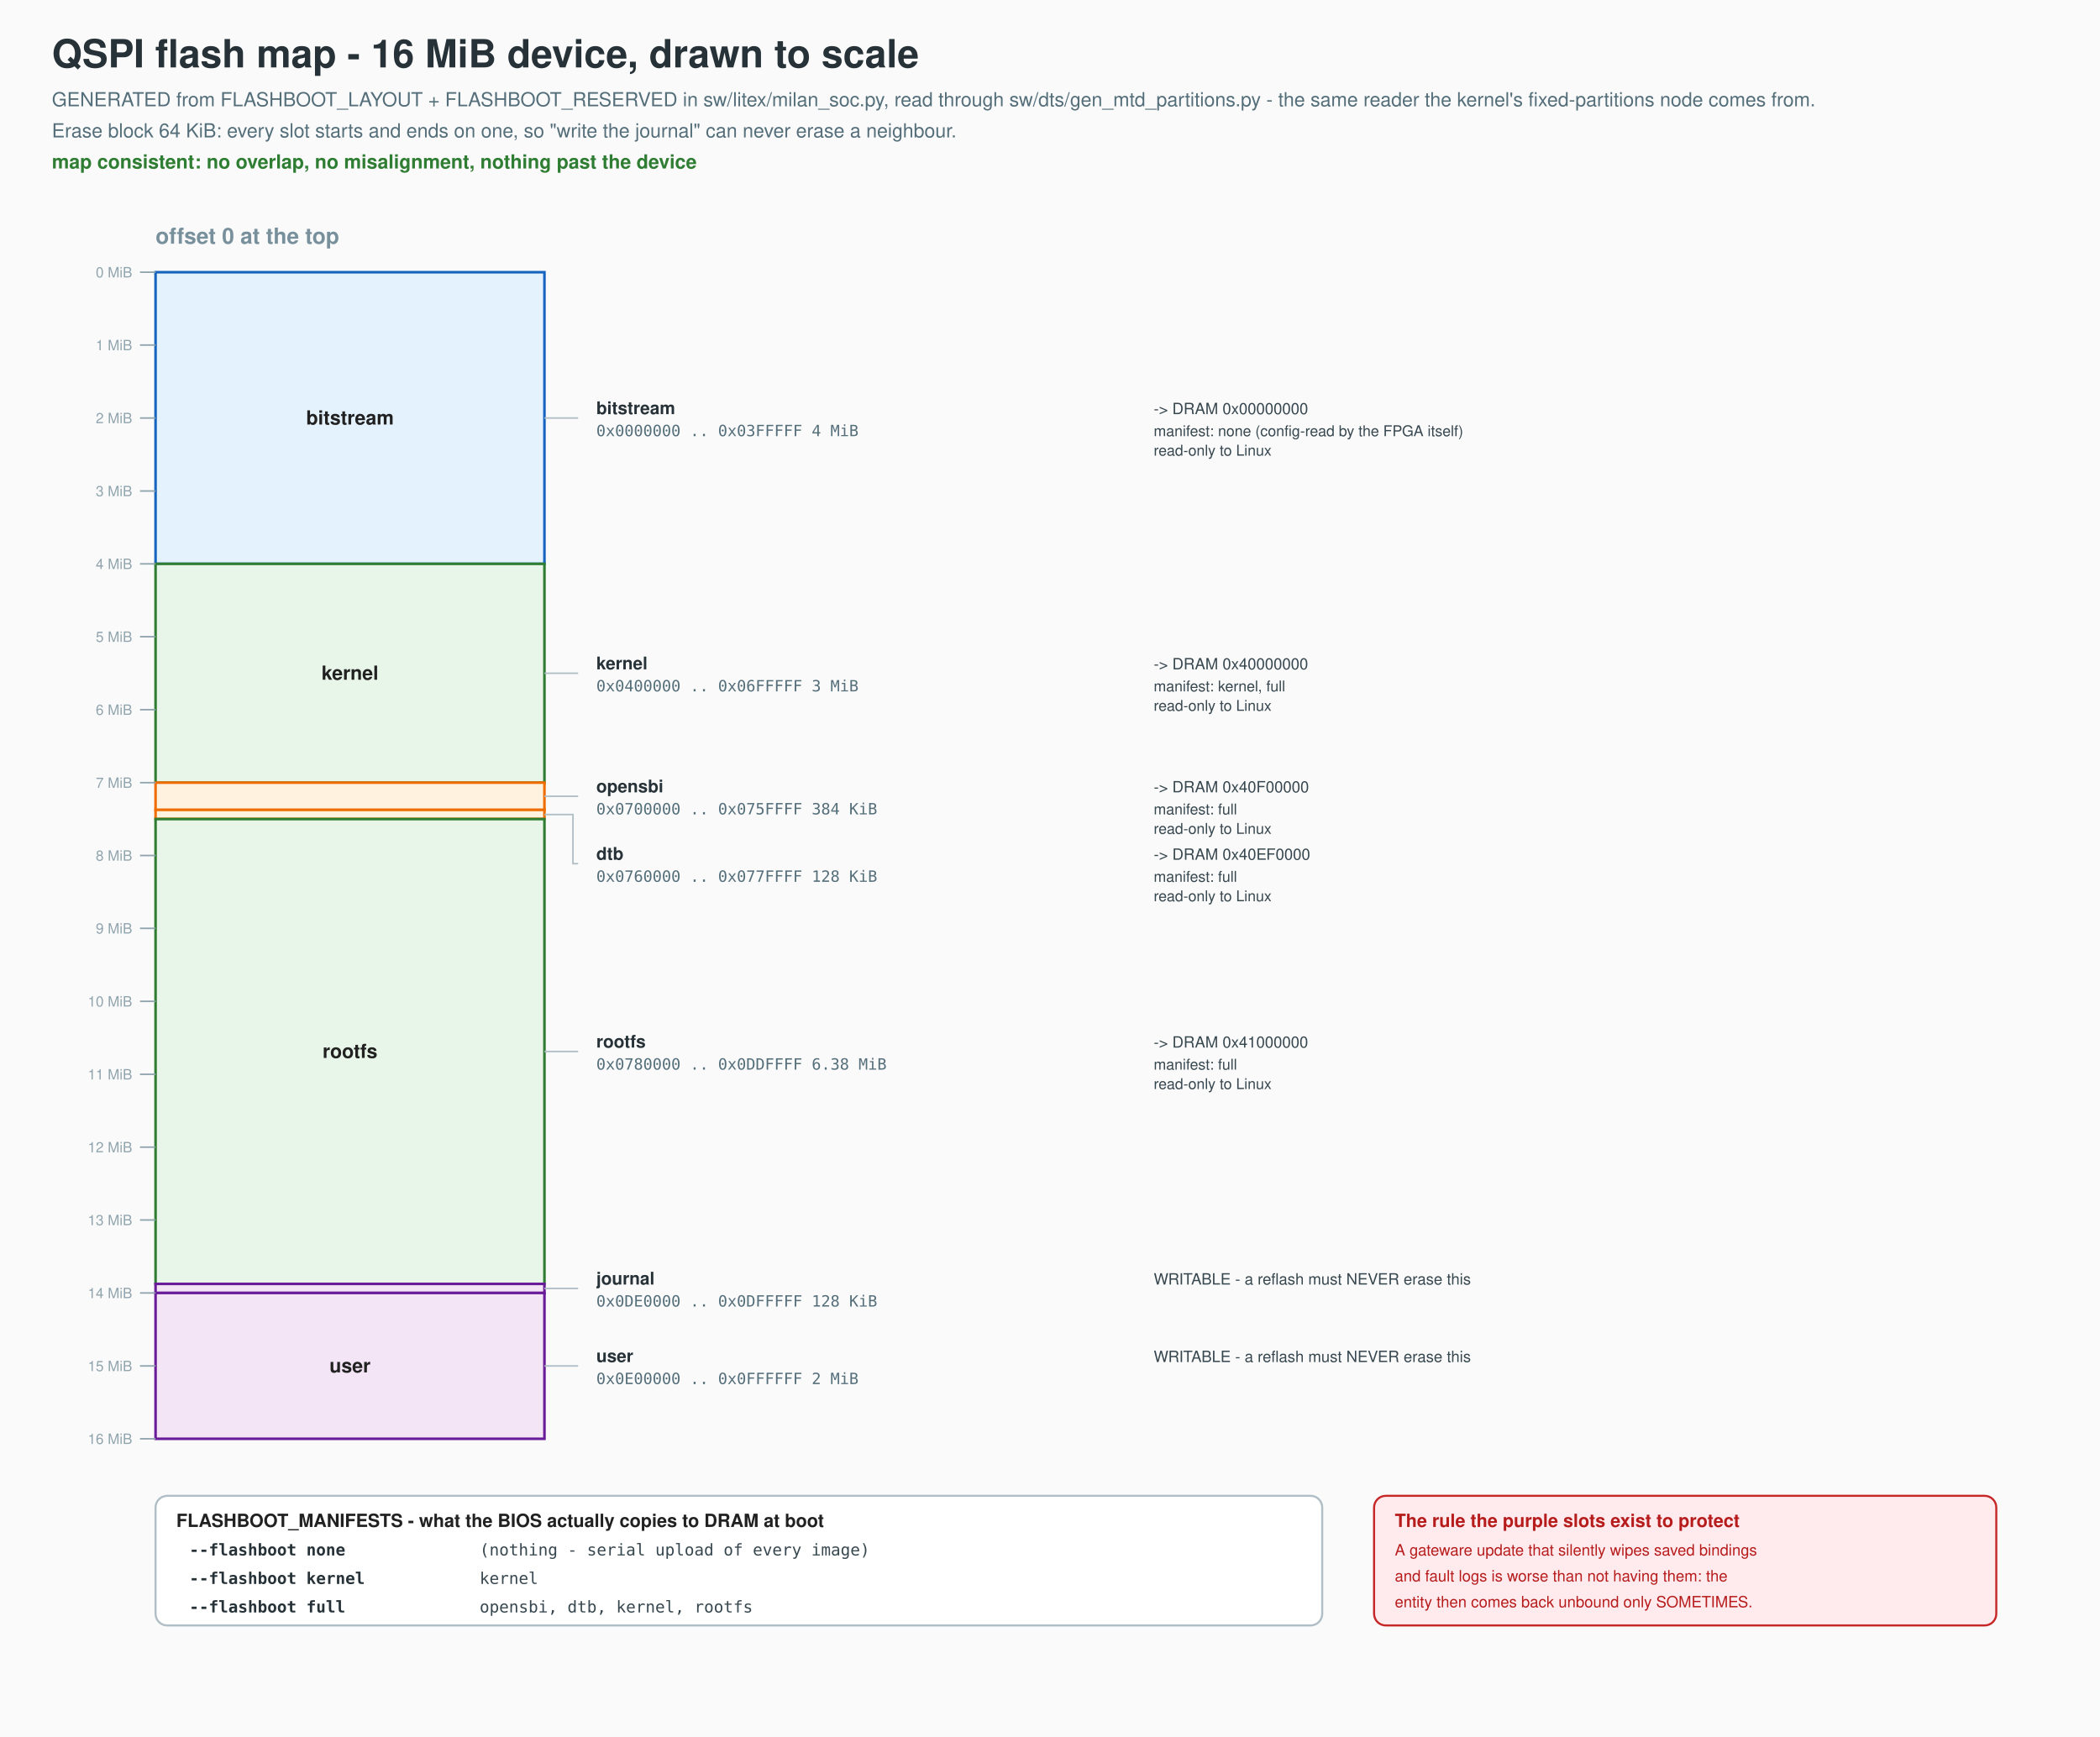
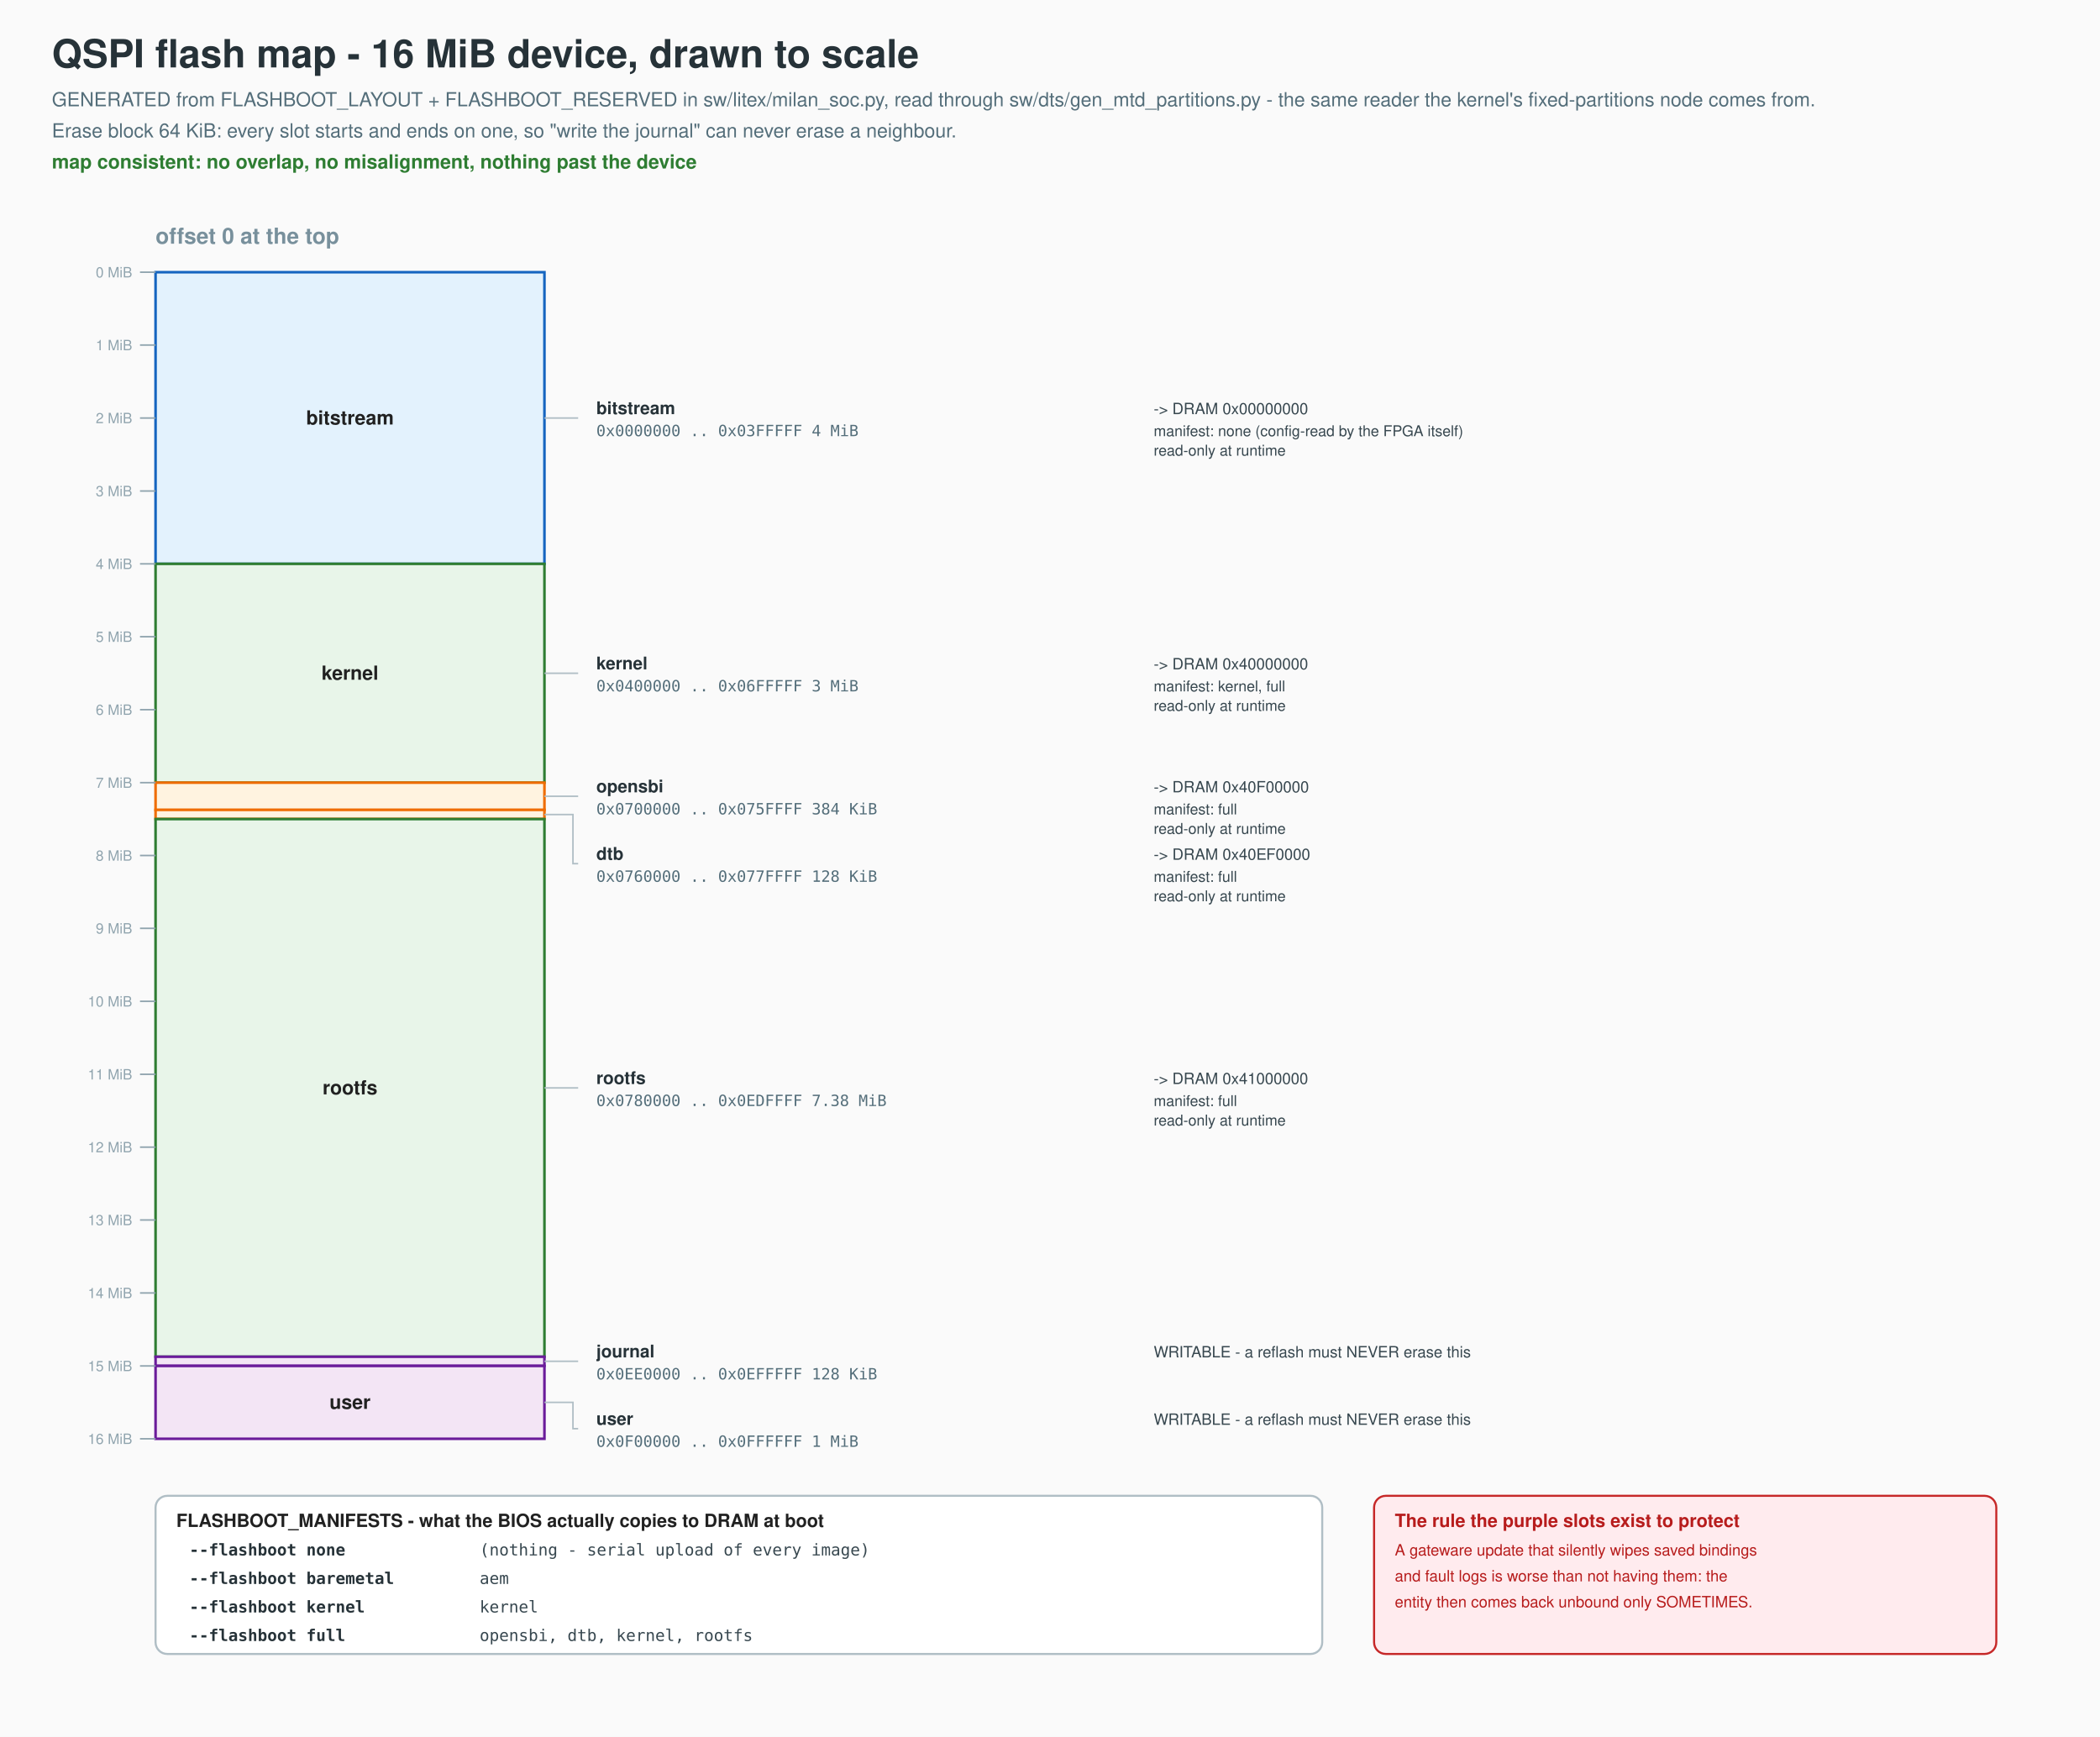
<svg xmlns="http://www.w3.org/2000/svg" width="1620" height="1340" viewBox="0 0 1620 1340" font-family="Helvetica,Arial,sans-serif">
  <rect width="1620" height="1340" fill="#FAFAFA" />
  <text x="40" y="52" font-size="30" font-weight="bold" fill="#263238">QSPI flash map - 16 MiB device, drawn to scale</text>
  <text x="40" y="82" font-size="15" fill="#546E7A">GENERATED from FLASHBOOT_LAYOUT + FLASHBOOT_RESERVED in sw/litex/milan_soc.py, read through sw/dts/gen_mtd_partitions.py - the same reader the kernel's fixed-partitions node comes from.</text>
  <text x="40" y="106" font-size="15" fill="#546E7A">Erase block 64 KiB: every slot starts and ends on one, so "write the journal" can never erase a neighbour.</text>
  <text x="40" y="130" font-size="15" font-weight="bold" fill="#2E7D32">map consistent: no overlap, no misalignment, nothing past the device</text>
  <text x="120" y="188" font-size="17" font-weight="bold" fill="#78909C">offset 0 at the top</text>
  <rect x="120" y="210.0" width="300" height="225.0" fill="#E3F2FD" stroke="#1565C0" stroke-width="2" />
  <text x="270.0" y="327.5" font-size="15" font-weight="bold" fill="#212121" text-anchor="middle">bitstream</text>
  <path d="M420,322.5 L442,322.5 L442,322.5 L446,322.5" fill="none" stroke="#B0BEC5" stroke-width="1.2" />
  <text x="460" y="319.5" font-size="13.5" font-weight="bold" fill="#263238">bitstream</text>
  <text x="460" y="336.5" font-size="12" font-family="monospace" fill="#546E7A">0x0000000 .. 0x03FFFFF   4 MiB</text>
  <text x="890" y="319.5" font-size="12" fill="#37474F">-&gt; DRAM 0x00000000</text>
  <text x="890" y="336.5" font-size="11.5" fill="#37474F">manifest: none (config-read by the FPGA itself)</text>
-   <text x="890" y="351.5" font-size="11.5" fill="#37474F">read-only to Linux</text>
+   <text x="890" y="351.5" font-size="11.5" fill="#37474F">read-only at runtime</text>
  <rect x="120" y="435.0" width="300" height="168.8" fill="#E8F5E9" stroke="#2E7D32" stroke-width="2" />
  <text x="270.0" y="524.4" font-size="15" font-weight="bold" fill="#212121" text-anchor="middle">kernel</text>
  <path d="M420,519.4 L442,519.4 L442,519.4 L446,519.4" fill="none" stroke="#B0BEC5" stroke-width="1.2" />
  <text x="460" y="516.4" font-size="13.5" font-weight="bold" fill="#263238">kernel</text>
  <text x="460" y="533.4" font-size="12" font-family="monospace" fill="#546E7A">0x0400000 .. 0x06FFFFF   3 MiB</text>
  <text x="890" y="516.4" font-size="12" fill="#37474F">-&gt; DRAM 0x40000000</text>
  <text x="890" y="533.4" font-size="11.5" fill="#37474F">manifest: kernel, full</text>
-   <text x="890" y="548.4" font-size="11.5" fill="#37474F">read-only to Linux</text>
+   <text x="890" y="548.4" font-size="11.5" fill="#37474F">read-only at runtime</text>
  <rect x="120" y="603.8" width="300" height="21.1" fill="#FFF3E0" stroke="#EF6C00" stroke-width="2" />
  <path d="M420,614.3 L442,614.3 L442,614.3 L446,614.3" fill="none" stroke="#B0BEC5" stroke-width="1.2" />
  <text x="460" y="611.3" font-size="13.5" font-weight="bold" fill="#263238">opensbi</text>
  <text x="460" y="628.3" font-size="12" font-family="monospace" fill="#546E7A">0x0700000 .. 0x075FFFF   384 KiB</text>
  <text x="890" y="611.3" font-size="12" fill="#37474F">-&gt; DRAM 0x40F00000</text>
  <text x="890" y="628.3" font-size="11.5" fill="#37474F">manifest: full</text>
-   <text x="890" y="643.3" font-size="11.5" fill="#37474F">read-only to Linux</text>
+   <text x="890" y="643.3" font-size="11.5" fill="#37474F">read-only at runtime</text>
  <rect x="120" y="624.8" width="300" height="7.0" fill="#FFF3E0" stroke="#EF6C00" stroke-width="2" />
  <path d="M420,628.4 L442,628.4 L442,666.3 L446,666.3" fill="none" stroke="#B0BEC5" stroke-width="1.2" />
  <text x="460" y="663.3" font-size="13.5" font-weight="bold" fill="#263238">dtb</text>
  <text x="460" y="680.3" font-size="12" font-family="monospace" fill="#546E7A">0x0760000 .. 0x077FFFF   128 KiB</text>
  <text x="890" y="663.3" font-size="12" fill="#37474F">-&gt; DRAM 0x40EF0000</text>
  <text x="890" y="680.3" font-size="11.5" fill="#37474F">manifest: full</text>
-   <text x="890" y="695.3" font-size="11.5" fill="#37474F">read-only to Linux</text>
-   <rect x="120" y="631.9" width="300" height="358.6" fill="#E8F5E9" stroke="#2E7D32" stroke-width="2" />
-   <text x="270.0" y="816.2" font-size="15" font-weight="bold" fill="#212121" text-anchor="middle">rootfs</text>
-   <path d="M420,811.2 L442,811.2 L442,811.2 L446,811.2" fill="none" stroke="#B0BEC5" stroke-width="1.2" />
-   <text x="460" y="808.2" font-size="13.5" font-weight="bold" fill="#263238">rootfs</text>
-   <text x="460" y="825.2" font-size="12" font-family="monospace" fill="#546E7A">0x0780000 .. 0x0DDFFFF   6.38 MiB</text>
-   <text x="890" y="808.2" font-size="12" fill="#37474F">-&gt; DRAM 0x41000000</text>
-   <text x="890" y="825.2" font-size="11.5" fill="#37474F">manifest: full</text>
-   <text x="890" y="840.2" font-size="11.5" fill="#37474F">read-only to Linux</text>
-   <rect x="120" y="990.5" width="300" height="7.0" fill="#F3E5F5" stroke="#6A1B9A" stroke-width="2" />
-   <path d="M420,994.0 L442,994.0 L442,994.0 L446,994.0" fill="none" stroke="#B0BEC5" stroke-width="1.2" />
-   <text x="460" y="991.0" font-size="13.5" font-weight="bold" fill="#263238">journal</text>
-   <text x="460" y="1008.0" font-size="12" font-family="monospace" fill="#546E7A">0x0DE0000 .. 0x0DFFFFF   128 KiB</text>
-   <text x="890" y="991.0" font-size="12" fill="#37474F">WRITABLE - a reflash must NEVER erase this</text>
-   <rect x="120" y="997.5" width="300" height="112.5" fill="#F3E5F5" stroke="#6A1B9A" stroke-width="2" />
-   <text x="270.0" y="1058.8" font-size="15" font-weight="bold" fill="#212121" text-anchor="middle">user</text>
-   <path d="M420,1053.8 L442,1053.8 L442,1053.8 L446,1053.8" fill="none" stroke="#B0BEC5" stroke-width="1.2" />
-   <text x="460" y="1050.8" font-size="13.5" font-weight="bold" fill="#263238">user</text>
-   <text x="460" y="1067.8" font-size="12" font-family="monospace" fill="#546E7A">0x0E00000 .. 0x0FFFFFF   2 MiB</text>
-   <text x="890" y="1050.8" font-size="12" fill="#37474F">WRITABLE - a reflash must NEVER erase this</text>
+   <text x="890" y="695.3" font-size="11.5" fill="#37474F">read-only at runtime</text>
+   <rect x="120" y="631.9" width="300" height="414.8" fill="#E8F5E9" stroke="#2E7D32" stroke-width="2" />
+   <text x="270.0" y="844.3" font-size="15" font-weight="bold" fill="#212121" text-anchor="middle">rootfs</text>
+   <path d="M420,839.3 L442,839.3 L442,839.3 L446,839.3" fill="none" stroke="#B0BEC5" stroke-width="1.2" />
+   <text x="460" y="836.3" font-size="13.5" font-weight="bold" fill="#263238">rootfs</text>
+   <text x="460" y="853.3" font-size="12" font-family="monospace" fill="#546E7A">0x0780000 .. 0x0EDFFFF   7.38 MiB</text>
+   <text x="890" y="836.3" font-size="12" fill="#37474F">-&gt; DRAM 0x41000000</text>
+   <text x="890" y="853.3" font-size="11.5" fill="#37474F">manifest: full</text>
+   <text x="890" y="868.3" font-size="11.5" fill="#37474F">read-only at runtime</text>
+   <rect x="120" y="1046.7" width="300" height="7.0" fill="#F3E5F5" stroke="#6A1B9A" stroke-width="2" />
+   <path d="M420,1050.2 L442,1050.2 L442,1050.2 L446,1050.2" fill="none" stroke="#B0BEC5" stroke-width="1.2" />
+   <text x="460" y="1047.2" font-size="13.5" font-weight="bold" fill="#263238">journal</text>
+   <text x="460" y="1064.2" font-size="12" font-family="monospace" fill="#546E7A">0x0EE0000 .. 0x0EFFFFF   128 KiB</text>
+   <text x="890" y="1047.2" font-size="12" fill="#37474F">WRITABLE - a reflash must NEVER erase this</text>
+   <rect x="120" y="1053.8" width="300" height="56.2" fill="#F3E5F5" stroke="#6A1B9A" stroke-width="2" />
+   <text x="270.0" y="1086.9" font-size="15" font-weight="bold" fill="#212121" text-anchor="middle">user</text>
+   <path d="M420,1081.9 L442,1081.9 L442,1102.2 L446,1102.2" fill="none" stroke="#B0BEC5" stroke-width="1.2" />
+   <text x="460" y="1099.2" font-size="13.5" font-weight="bold" fill="#263238">user</text>
+   <text x="460" y="1116.2" font-size="12" font-family="monospace" fill="#546E7A">0x0F00000 .. 0x0FFFFFF   1 MiB</text>
+   <text x="890" y="1099.2" font-size="12" fill="#37474F">WRITABLE - a reflash must NEVER erase this</text>
  <path d="M108,210.0 L120,210.0" stroke="#90A4AE" stroke-width="1.2" />
  <text x="102" y="214.0" font-size="11" fill="#90A4AE" text-anchor="end">0 MiB</text>
  <path d="M108,266.2 L120,266.2" stroke="#90A4AE" stroke-width="1.2" />
  <text x="102" y="270.2" font-size="11" fill="#90A4AE" text-anchor="end">1 MiB</text>
  <path d="M108,322.5 L120,322.5" stroke="#90A4AE" stroke-width="1.2" />
  <text x="102" y="326.5" font-size="11" fill="#90A4AE" text-anchor="end">2 MiB</text>
  <path d="M108,378.8 L120,378.8" stroke="#90A4AE" stroke-width="1.2" />
  <text x="102" y="382.8" font-size="11" fill="#90A4AE" text-anchor="end">3 MiB</text>
  <path d="M108,435.0 L120,435.0" stroke="#90A4AE" stroke-width="1.2" />
  <text x="102" y="439.0" font-size="11" fill="#90A4AE" text-anchor="end">4 MiB</text>
  <path d="M108,491.2 L120,491.2" stroke="#90A4AE" stroke-width="1.2" />
  <text x="102" y="495.2" font-size="11" fill="#90A4AE" text-anchor="end">5 MiB</text>
  <path d="M108,547.5 L120,547.5" stroke="#90A4AE" stroke-width="1.2" />
  <text x="102" y="551.5" font-size="11" fill="#90A4AE" text-anchor="end">6 MiB</text>
  <path d="M108,603.8 L120,603.8" stroke="#90A4AE" stroke-width="1.2" />
  <text x="102" y="607.8" font-size="11" fill="#90A4AE" text-anchor="end">7 MiB</text>
  <path d="M108,660.0 L120,660.0" stroke="#90A4AE" stroke-width="1.2" />
  <text x="102" y="664.0" font-size="11" fill="#90A4AE" text-anchor="end">8 MiB</text>
  <path d="M108,716.2 L120,716.2" stroke="#90A4AE" stroke-width="1.2" />
  <text x="102" y="720.2" font-size="11" fill="#90A4AE" text-anchor="end">9 MiB</text>
  <path d="M108,772.5 L120,772.5" stroke="#90A4AE" stroke-width="1.2" />
  <text x="102" y="776.5" font-size="11" fill="#90A4AE" text-anchor="end">10 MiB</text>
  <path d="M108,828.8 L120,828.8" stroke="#90A4AE" stroke-width="1.2" />
  <text x="102" y="832.8" font-size="11" fill="#90A4AE" text-anchor="end">11 MiB</text>
  <path d="M108,885.0 L120,885.0" stroke="#90A4AE" stroke-width="1.2" />
  <text x="102" y="889.0" font-size="11" fill="#90A4AE" text-anchor="end">12 MiB</text>
  <path d="M108,941.2 L120,941.2" stroke="#90A4AE" stroke-width="1.2" />
  <text x="102" y="945.2" font-size="11" fill="#90A4AE" text-anchor="end">13 MiB</text>
  <path d="M108,997.5 L120,997.5" stroke="#90A4AE" stroke-width="1.2" />
  <text x="102" y="1001.5" font-size="11" fill="#90A4AE" text-anchor="end">14 MiB</text>
  <path d="M108,1053.8 L120,1053.8" stroke="#90A4AE" stroke-width="1.2" />
  <text x="102" y="1057.8" font-size="11" fill="#90A4AE" text-anchor="end">15 MiB</text>
  <path d="M108,1110.0 L120,1110.0" stroke="#90A4AE" stroke-width="1.2" />
  <text x="102" y="1114.0" font-size="11" fill="#90A4AE" text-anchor="end">16 MiB</text>
-   <rect x="120" y="1154" width="900" height="100" rx="9" fill="#FFFFFF" stroke="#B0BEC5" stroke-width="1.6" />
+   <rect x="120" y="1154" width="900" height="122" rx="9" fill="#FFFFFF" stroke="#B0BEC5" stroke-width="1.6" />
  <text x="136" y="1178" font-size="14" font-weight="bold" fill="#212121">FLASHBOOT_MANIFESTS - what the BIOS actually copies to DRAM at boot</text>
  <text x="146" y="1200" font-size="12.5" font-family="monospace" font-weight="bold" fill="#263238">--flashboot none</text>
  <text x="370" y="1200" font-size="12.5" font-family="monospace" fill="#37474F">(nothing - serial upload of every image)</text>
-   <text x="146" y="1222" font-size="12.5" font-family="monospace" font-weight="bold" fill="#263238">--flashboot kernel</text>
-   <text x="370" y="1222" font-size="12.5" font-family="monospace" fill="#37474F">kernel</text>
-   <text x="146" y="1244" font-size="12.5" font-family="monospace" font-weight="bold" fill="#263238">--flashboot full</text>
-   <text x="370" y="1244" font-size="12.5" font-family="monospace" fill="#37474F">opensbi, dtb, kernel, rootfs</text>
-   <rect x="1060" y="1154" width="480" height="100" rx="9" fill="#FFEBEE" stroke="#C62828" stroke-width="1.6" />
+   <text x="146" y="1222" font-size="12.5" font-family="monospace" font-weight="bold" fill="#263238">--flashboot baremetal</text>
+   <text x="370" y="1222" font-size="12.5" font-family="monospace" fill="#37474F">aem</text>
+   <text x="146" y="1244" font-size="12.5" font-family="monospace" font-weight="bold" fill="#263238">--flashboot kernel</text>
+   <text x="370" y="1244" font-size="12.5" font-family="monospace" fill="#37474F">kernel</text>
+   <text x="146" y="1266" font-size="12.5" font-family="monospace" font-weight="bold" fill="#263238">--flashboot full</text>
+   <text x="370" y="1266" font-size="12.5" font-family="monospace" fill="#37474F">opensbi, dtb, kernel, rootfs</text>
+   <rect x="1060" y="1154" width="480" height="122" rx="9" fill="#FFEBEE" stroke="#C62828" stroke-width="1.6" />
  <text x="1076" y="1178" font-size="14" font-weight="bold" fill="#B71C1C">The rule the purple slots exist to protect</text>
  <text x="1076" y="1200" font-size="12" fill="#B71C1C">A gateware update that silently wipes saved bindings</text>
  <text x="1076" y="1220" font-size="12" fill="#B71C1C">and fault logs is worse than not having them: the</text>
  <text x="1076" y="1240" font-size="12" fill="#B71C1C">entity then comes back unbound only SOMETIMES.</text>
</svg>
